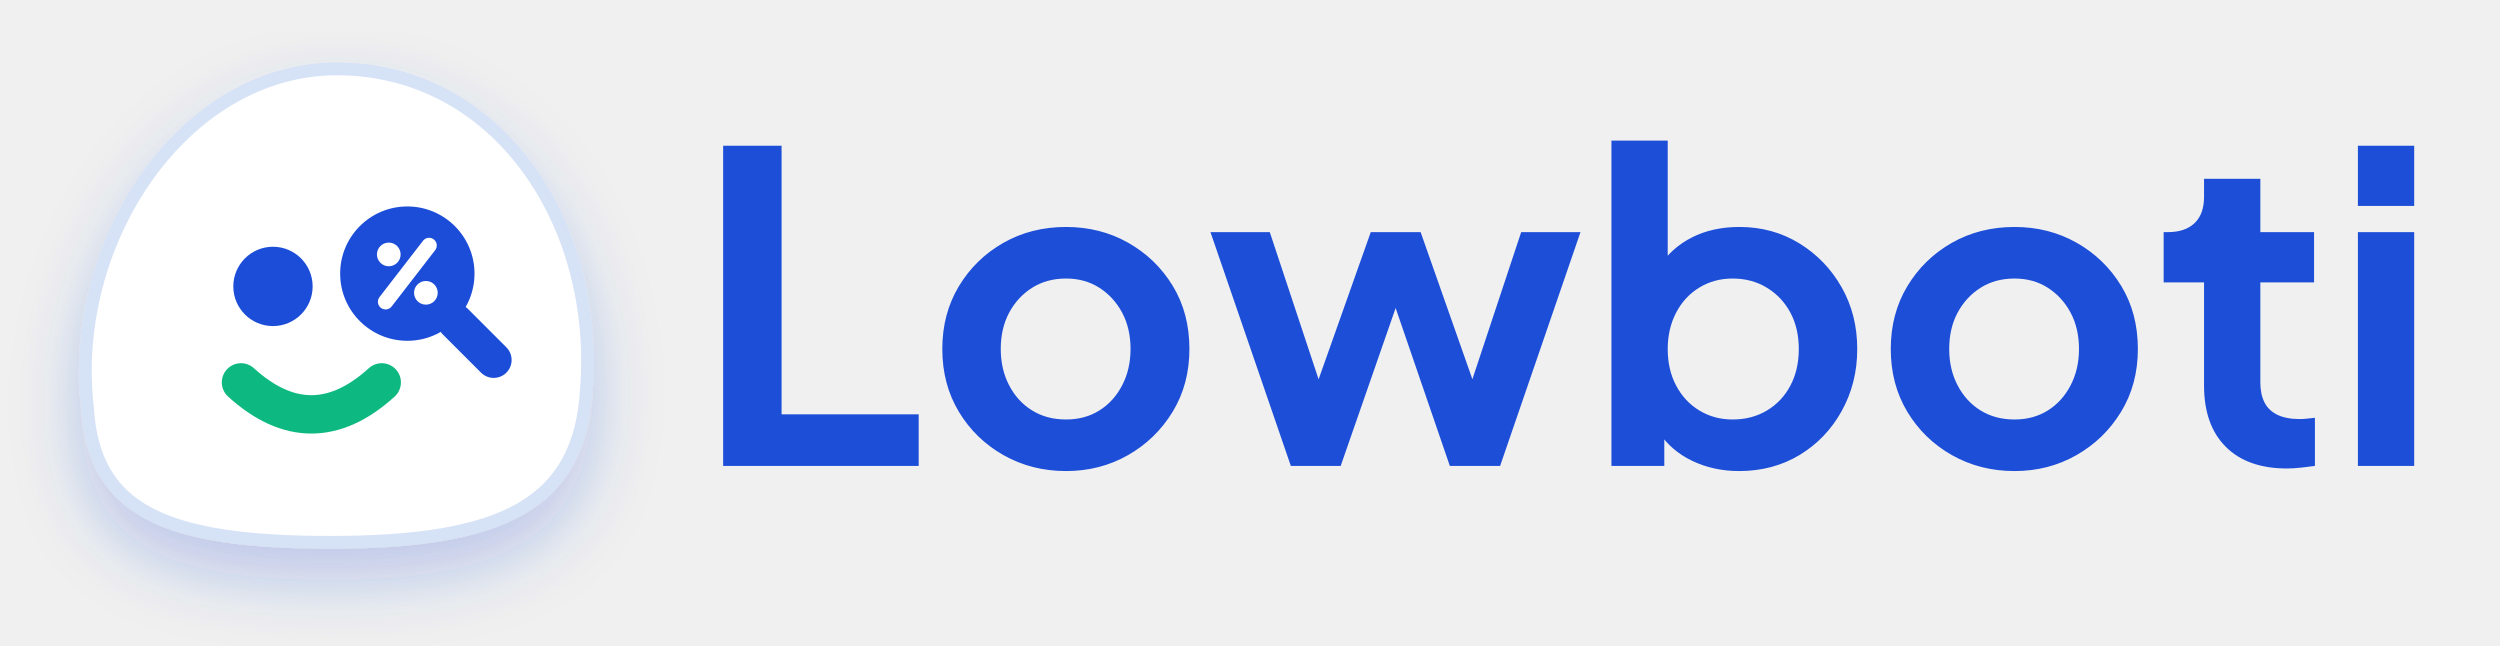
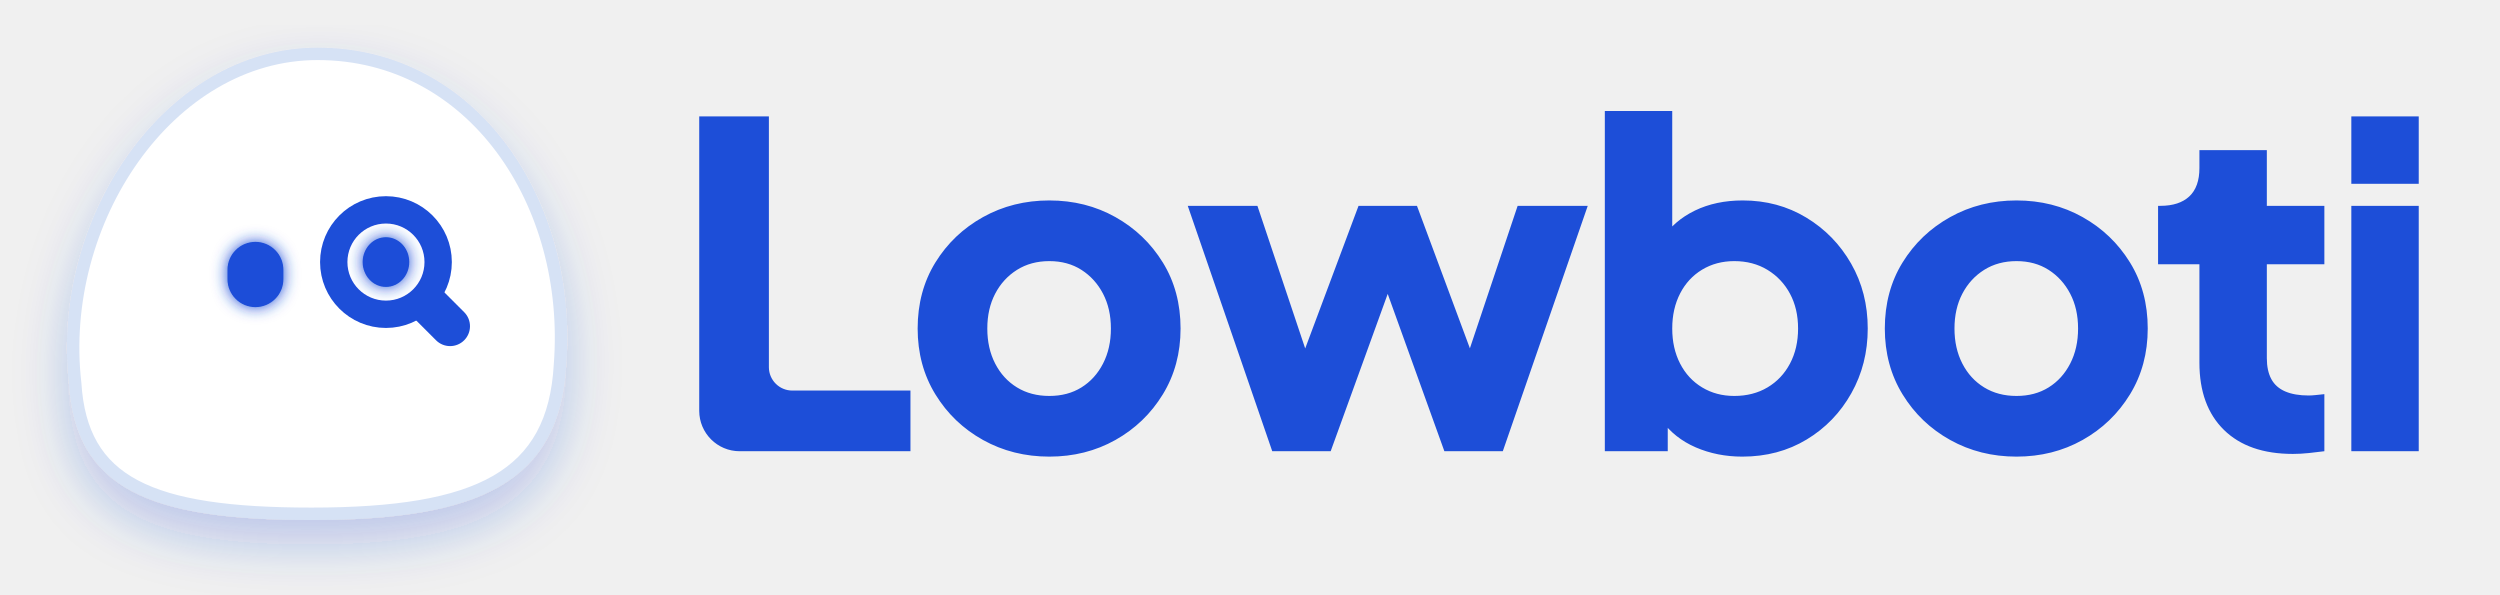
- <svg xmlns="http://www.w3.org/2000/svg" viewBox="-12 -12 439.6 113.3" width="879" height="227">
-   <defs>
-     <filter id="lbsh" x="-30%" y="-30%" width="160%" height="170%">
-       <feDropShadow dx="0" dy="5" stdDeviation="5" flood-color="#1D4ED8" flood-opacity=".25" />
-     </filter>
-   </defs>
-   <g transform="translate(-10.125 -19.125) scale(1.125)">
-     <g filter="url(#lbsh)">
-       <path d="M12 70 C9 44 27 17 51 17 C76 17 92 41 90 67 C89 85 77 91 50 91 C24 91 13 86 12 70Z" fill="#fff" stroke="#D6E2F5" stroke-width="2" />
-       <g transform="translate(-1 0)">
-         <circle cx="42" cy="51" r="6.2" fill="#1D4ED8" />
-         <path d="M70.5 56.5 L76.5 62.5" stroke="#1D4ED8" stroke-width="5.6" stroke-linecap="round" />
-         <circle cx="63" cy="49" r="10.5" fill="#1D4ED8" />
-         <path d="M66.4 44.6 L59.6 53.4" stroke="#fff" stroke-width="2.4" stroke-linecap="round" />
-         <circle cx="60.1" cy="46" r="1.85" fill="#fff" />
-         <circle cx="65.9" cy="52" r="1.85" fill="#fff" />
-         <path d="M37 66 Q48 76 59 66" stroke="#10B981" stroke-width="6" fill="none" stroke-linecap="round" />
-       </g>
+ <svg xmlns="http://www.w3.org/2000/svg" viewBox="-120 -1004 5551 1323" width="555" height="132">
+   <g transform="translate(-124.5 -1119.3) scale(13.83)">
+     <defs>
+       <filter id="s0" x="-30%" y="-30%" width="160%" height="170%">
+         <feDropShadow dx="0" dy="4" stdDeviation="4" flood-color="#1D4ED8" flood-opacity="0.25" />
+       </filter>
+     </defs>
+     <path d="M12 70 C9 44 27 17 51 17 C76 17 92 41 90 67 C89 85 77 91 50 91 C24 91 13 86 12 70Z" fill="#fff" stroke="#D6E2F5" stroke-width="2" filter="url(#s0)" />
+     <g transform="translate(51 58) scale(1) translate(-52 -58)">
+       <defs>
+         <filter id="g1" x="-150%" y="-150%" width="400%" height="400%">
+           <feGaussianBlur stdDeviation="1.2" result="b" />
+           <feMerge>
+             <feMergeNode in="b" />
+             <feMergeNode in="SourceGraphic" />
+           </feMerge>
+         </filter>
+       </defs>
+       <rect x="37.5" y="47.25" width="9" height="10.5" rx="4.5" fill="#1D4ED8" filter="url(#g1)" />
+       <path d="M70.14 57.64 L73.32 60.82" stroke="#1D4ED8" stroke-width="6.4" stroke-linecap="round" />
+       <circle cx="63" cy="50.5" r="8.4" fill="none" stroke="#1D4ED8" stroke-width="4.4" />
+       <rect x="59.25" y="46.5" width="7.5" height="8" rx="4" fill="#1D4ED8" filter="url(#g1)" />
    </g>
  </g>
-   <g transform="translate(114.25 11.625) scale(0.07556675) translate(-60 770)">
-     <path d="M72 0V-745H208V-120H527V0ZM870 12Q790 12 724.5 -25.0Q659 -62 620.5 -126.0Q582 -190 582 -272Q582 -354 620.5 -418.0Q659 -482 724.0 -519.0Q789 -556 870 -556Q950 -556 1015.0 -519.0Q1080 -482 1118.5 -418.5Q1157 -355 1157 -272Q1157 -190 1118.0 -126.0Q1079 -62 1014.0 -25.0Q949 12 870 12ZM870 -108Q914 -108 947.5 -129.0Q981 -150 1000.5 -187.5Q1020 -225 1020 -272Q1020 -320 1000.5 -356.5Q981 -393 947.5 -414.5Q914 -436 870 -436Q825 -436 791.0 -414.5Q757 -393 737.5 -356.5Q718 -320 718 -272Q718 -225 737.5 -187.5Q757 -150 791.0 -129.0Q825 -108 870 -108ZM1393 0 1206 -544H1344L1481 -131L1433 -132L1579 -544H1695L1840 -132L1792 -131L1929 -544H2067L1880 0H1763L1615 -431H1659L1509 0ZM2436 12Q2377 12 2327.5 -11.5Q2278 -35 2249 -79L2262 -105V0H2139V-757H2270V-436L2250 -463Q2278 -507 2326.0 -531.5Q2374 -556 2437 -556Q2514 -556 2576.0 -518.0Q2638 -480 2674.5 -416.0Q2711 -352 2711 -272Q2711 -193 2675.0 -128.0Q2639 -63 2577.0 -25.5Q2515 12 2436 12ZM2421 -108Q2466 -108 2501.0 -129.0Q2536 -150 2555.5 -187.0Q2575 -224 2575 -272Q2575 -320 2555.5 -356.5Q2536 -393 2501.0 -414.5Q2466 -436 2421 -436Q2378 -436 2343.5 -415.0Q2309 -394 2289.5 -356.5Q2270 -319 2270 -272Q2270 -224 2289.5 -187.0Q2309 -150 2343.5 -129.0Q2378 -108 2421 -108ZM3077 12Q2997 12 2931.5 -25.0Q2866 -62 2827.5 -126.0Q2789 -190 2789 -272Q2789 -354 2827.5 -418.0Q2866 -482 2931.0 -519.0Q2996 -556 3077 -556Q3157 -556 3222.0 -519.0Q3287 -482 3325.5 -418.5Q3364 -355 3364 -272Q3364 -190 3325.0 -126.0Q3286 -62 3221.0 -25.0Q3156 12 3077 12ZM3077 -108Q3121 -108 3154.5 -129.0Q3188 -150 3207.5 -187.5Q3227 -225 3227 -272Q3227 -320 3207.5 -356.5Q3188 -393 3154.5 -414.5Q3121 -436 3077 -436Q3032 -436 2998.0 -414.5Q2964 -393 2944.5 -356.5Q2925 -320 2925 -272Q2925 -225 2944.5 -187.5Q2964 -150 2998.0 -129.0Q3032 -108 3077 -108ZM3711 6Q3619 6 3568.5 -44.5Q3518 -95 3518 -187V-427H3424V-544H3434Q3474 -544 3496.0 -565.0Q3518 -586 3518 -626V-668H3649V-544H3774V-427H3649V-194Q3649 -167 3658.5 -148.0Q3668 -129 3688.5 -119.0Q3709 -109 3741 -109Q3748 -109 3757.5 -110.0Q3767 -111 3776 -112V0Q3762 2 3744.0 4.0Q3726 6 3711 6ZM3876 0V-544H4007V0ZM3876 -605V-745H4007V-605Z" fill="#1D4ED8" />
-   </g>
+   <path transform="translate(1364 0)" d="M156.0 0.0 C106.3 0.0 66.0 -40.3 66.0 -90.0 L66.0 -745.0 L221.0 -745.0 L221.0 -187.0 C221.0 -158.3 244.3 -135.0 273.0 -135.0 L536.0 -135.0 L536.0 0.0 Z M845 12Q764 12 697.5 -25.0Q631 -62 591.5 -126.5Q552 -191 552 -273Q552 -356 591.5 -420.0Q631 -484 697.5 -521.0Q764 -558 845 -558Q926 -558 992.0 -521.0Q1058 -484 1097.5 -420.0Q1137 -356 1137 -273Q1137 -191 1097.5 -126.5Q1058 -62 992.0 -25.0Q926 12 845 12ZM845 -123Q886 -123 916.5 -142.0Q947 -161 964.5 -195.0Q982 -229 982 -273Q982 -317 964.5 -350.5Q947 -384 916.5 -403.5Q886 -423 845 -423Q804 -423 773.0 -403.5Q742 -384 724.5 -350.5Q707 -317 707 -273Q707 -229 724.5 -195.0Q742 -161 773.0 -142.0Q804 -123 845 -123ZM1341 0 1153 -546H1308L1440 -152L1386 -153L1533 -546H1663L1809 -153L1755 -152L1887 -546H2043L1854 0H1724L1572 -422H1624L1471 0ZM2387 12Q2331 12 2283.5 -8.5Q2236 -29 2207 -69L2221 -100V0H2081V-757H2231V-442L2208 -472Q2235 -513 2281.5 -535.5Q2328 -558 2388 -558Q2466 -558 2529.0 -520.0Q2592 -482 2629.0 -417.5Q2666 -353 2666 -273Q2666 -194 2629.5 -129.0Q2593 -64 2530.0 -26.0Q2467 12 2387 12ZM2369 -123Q2411 -123 2443.0 -142.0Q2475 -161 2493.0 -195.0Q2511 -229 2511 -273Q2511 -317 2493.0 -350.5Q2475 -384 2443.0 -403.5Q2411 -423 2369 -423Q2329 -423 2297.5 -404.0Q2266 -385 2248.5 -351.0Q2231 -317 2231 -273Q2231 -229 2248.5 -195.0Q2266 -161 2297.5 -142.0Q2329 -123 2369 -123ZM2997 12Q2916 12 2849.5 -25.0Q2783 -62 2743.5 -126.5Q2704 -191 2704 -273Q2704 -356 2743.5 -420.0Q2783 -484 2849.5 -521.0Q2916 -558 2997 -558Q3078 -558 3144.0 -521.0Q3210 -484 3249.5 -420.0Q3289 -356 3289 -273Q3289 -191 3249.5 -126.5Q3210 -62 3144.0 -25.0Q3078 12 2997 12ZM2997 -123Q3038 -123 3068.5 -142.0Q3099 -161 3116.5 -195.0Q3134 -229 3134 -273Q3134 -317 3116.5 -350.5Q3099 -384 3068.5 -403.5Q3038 -423 2997 -423Q2956 -423 2925.0 -403.5Q2894 -384 2876.5 -350.5Q2859 -317 2859 -273Q2859 -229 2876.5 -195.0Q2894 -161 2925.0 -142.0Q2956 -123 2997 -123ZM3612 6Q3513 6 3458.5 -47.5Q3404 -101 3404 -197V-416H3312V-546H3317Q3359 -546 3381.5 -567.0Q3404 -588 3404 -630V-670H3554V-546H3682V-416H3554V-207Q3554 -179 3564.0 -160.5Q3574 -142 3595.0 -133.0Q3616 -124 3647 -124Q3654 -124 3663.0 -125.0Q3672 -126 3682 -127V0Q3667 2 3648.0 4.0Q3629 6 3612 6ZM3742 0V-546H3892V0ZM3742 -595V-745H3892V-595Z" fill="#1D4ED8" />
</svg>
